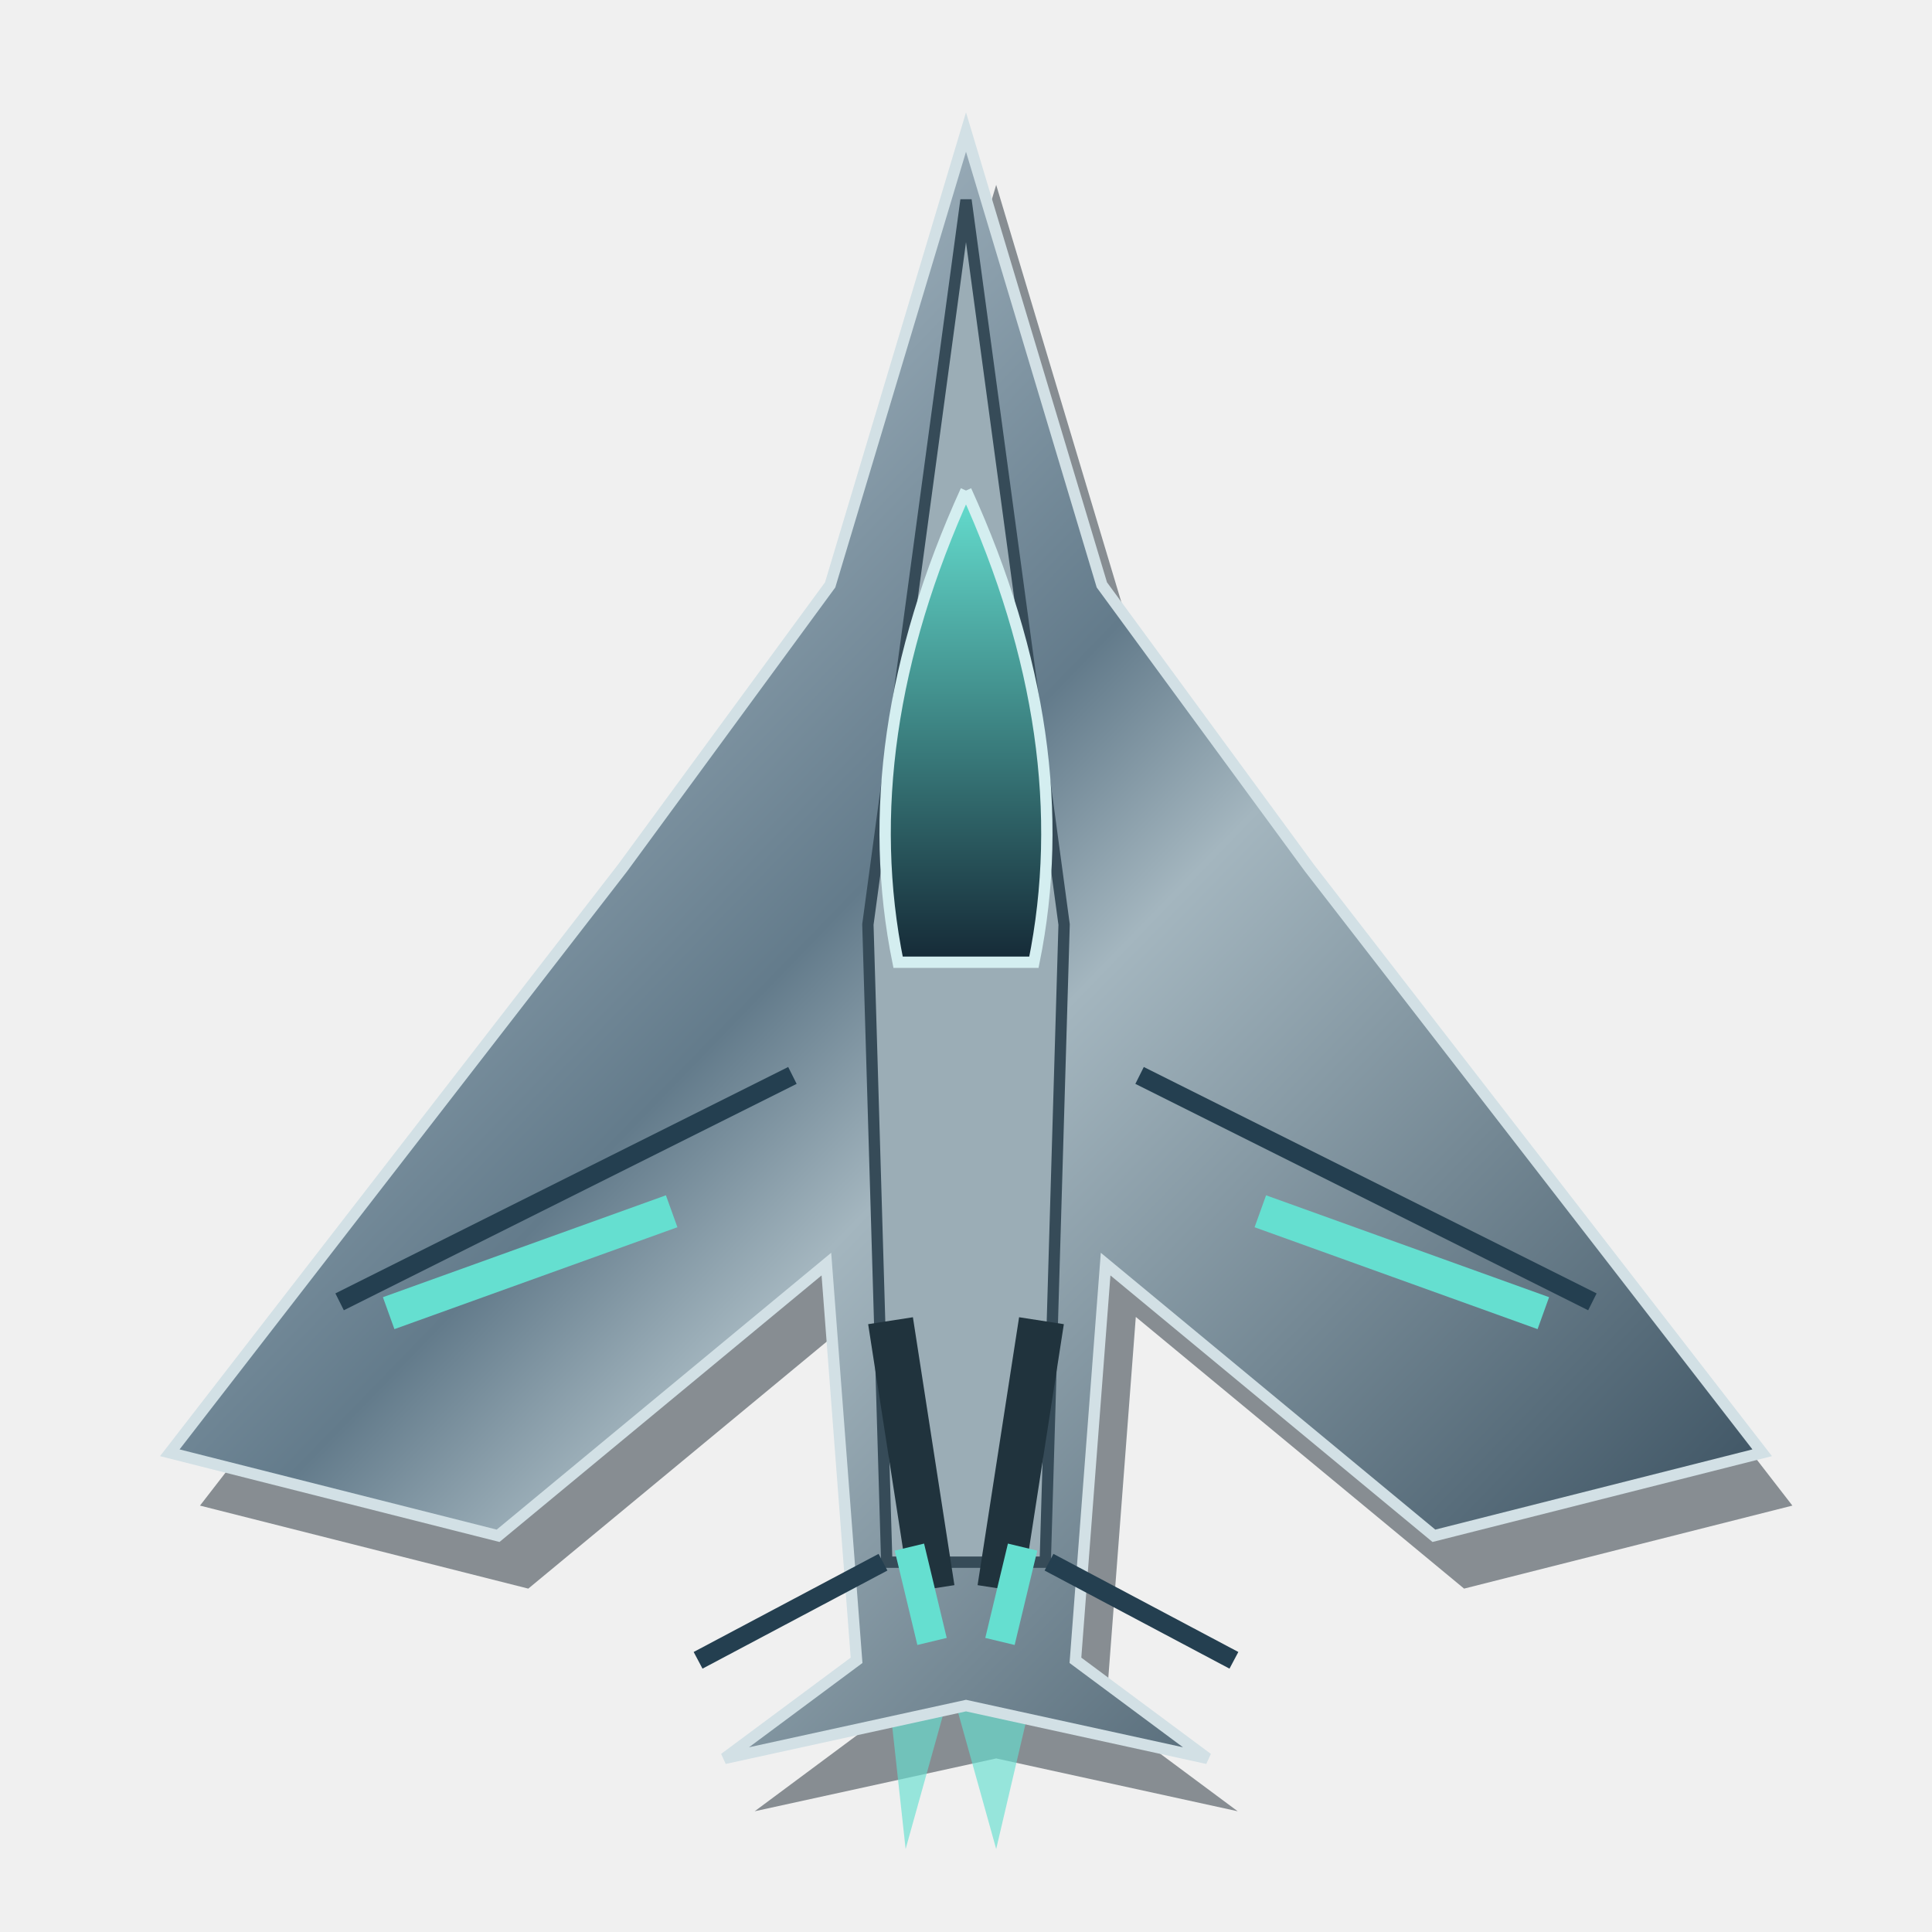
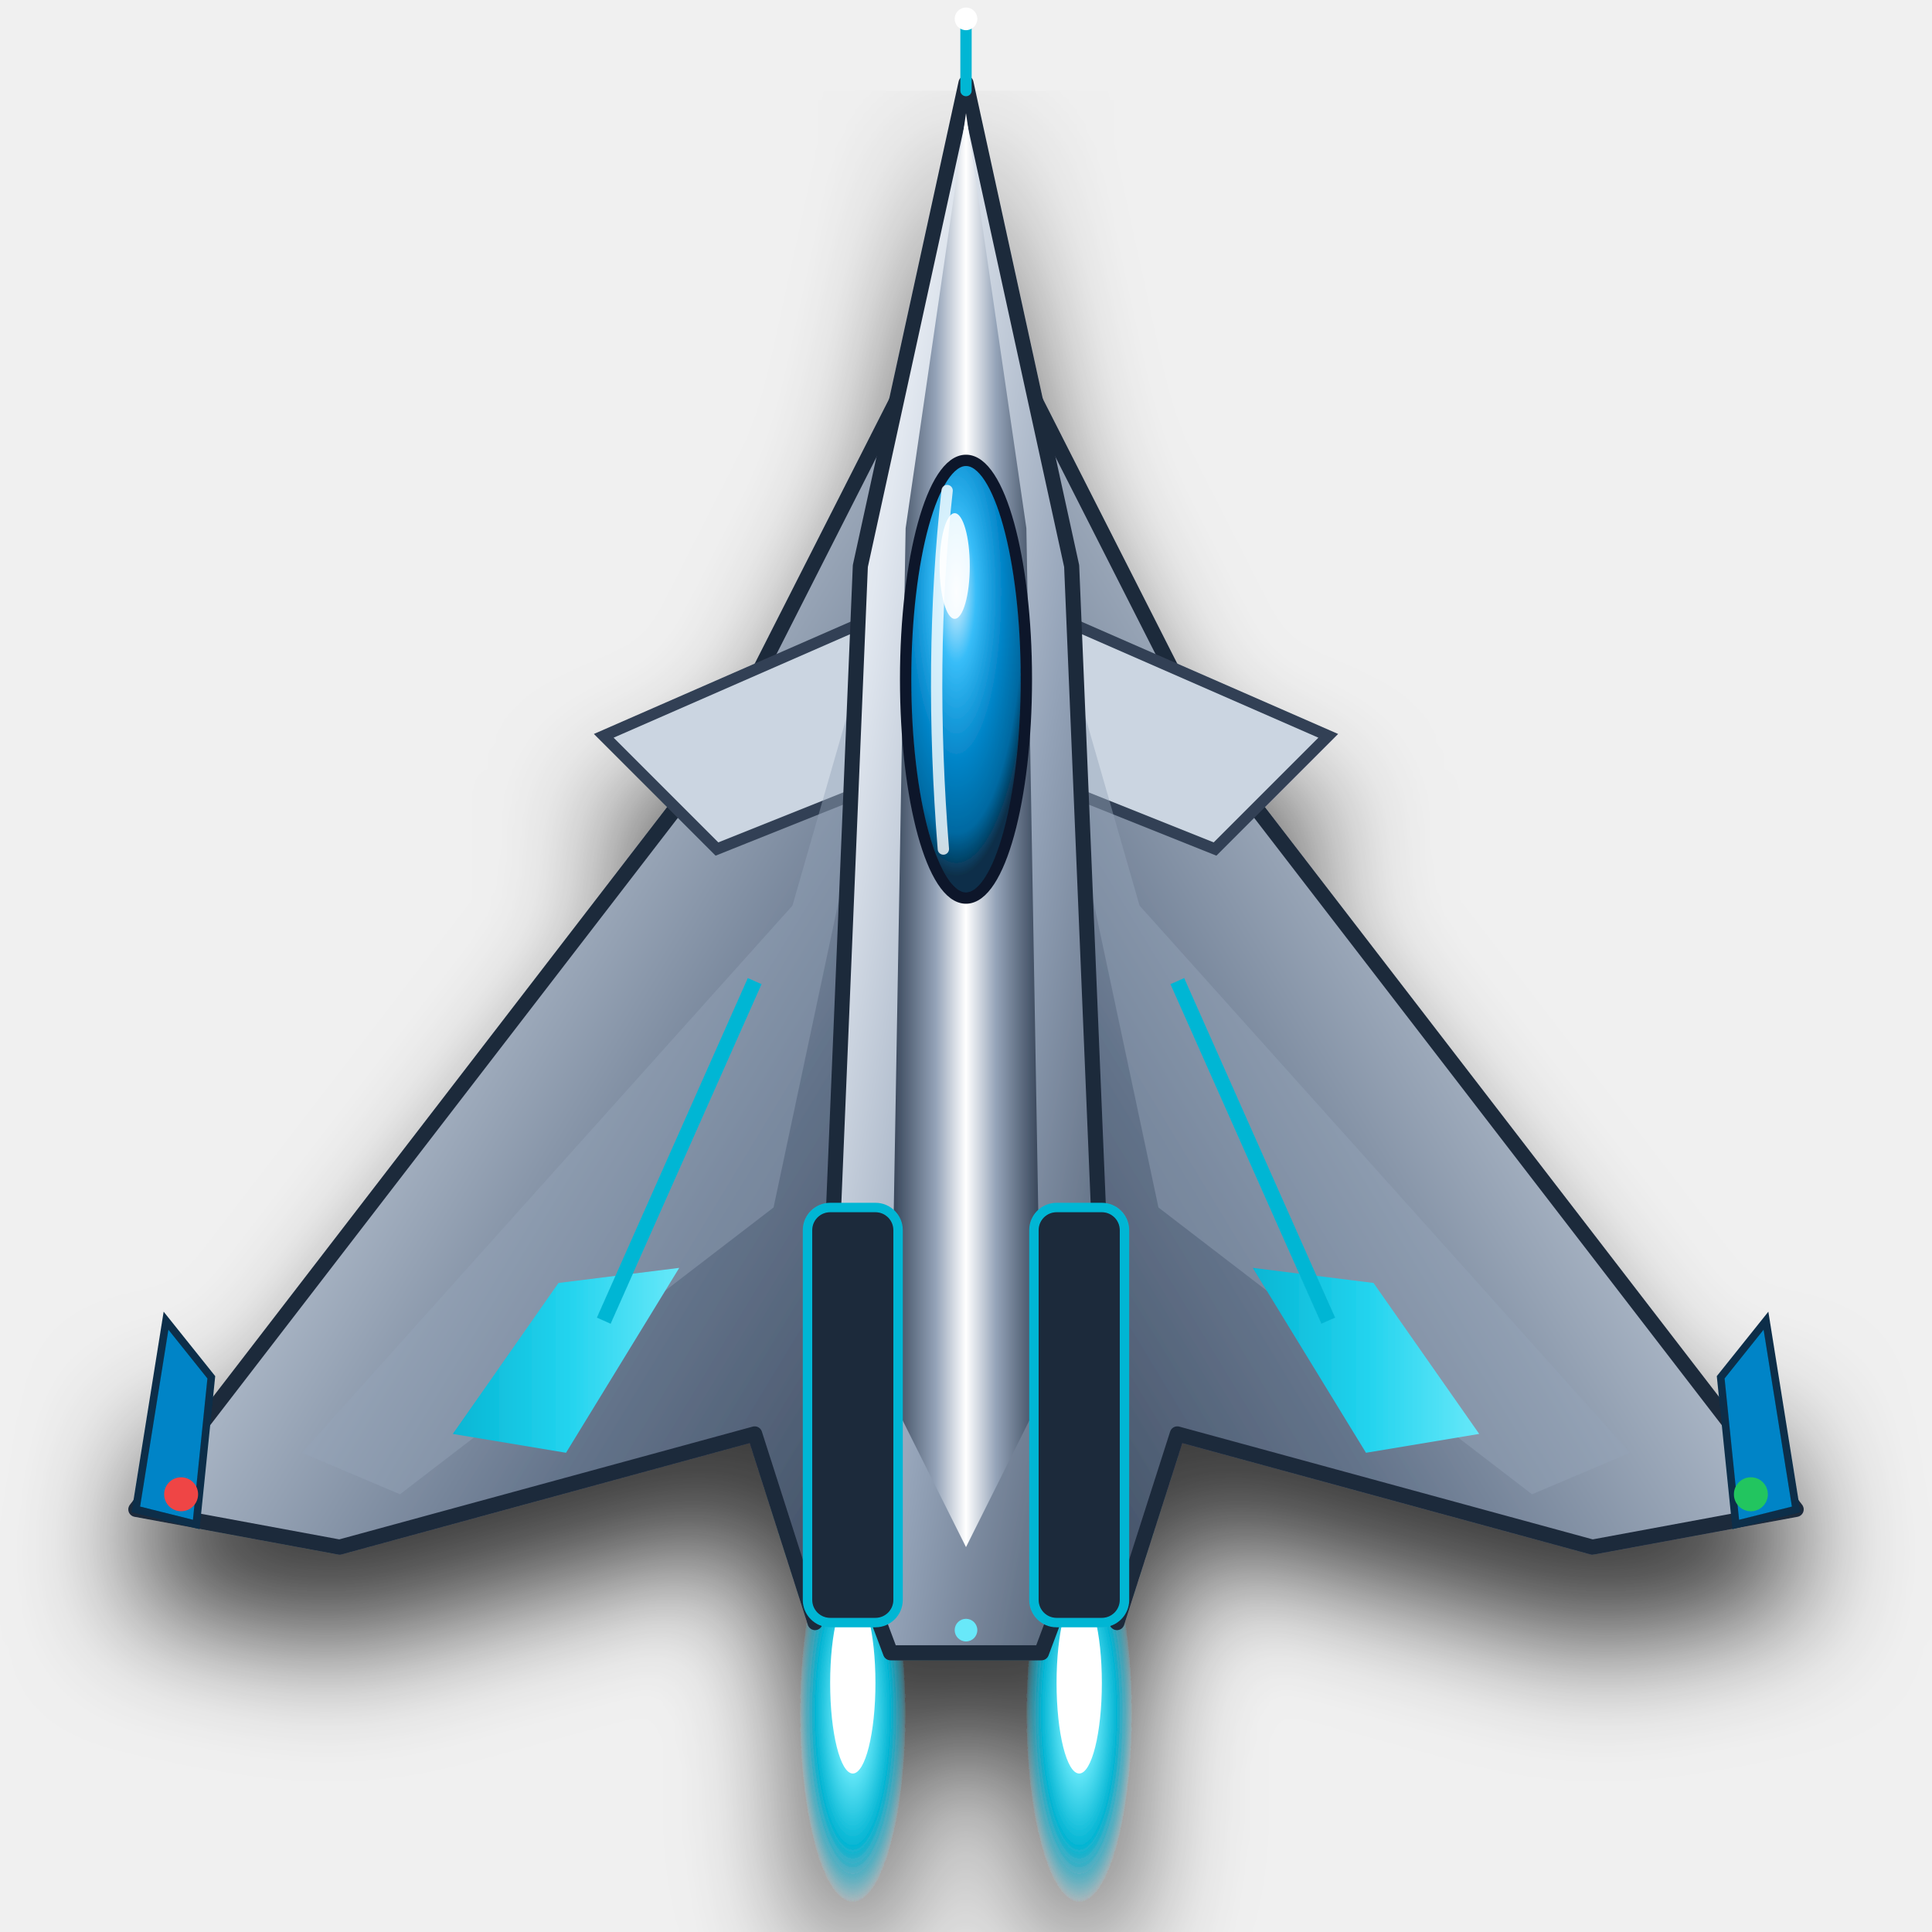
<svg xmlns="http://www.w3.org/2000/svg" width="512" height="512" viewBox="0 0 512 512">
  <defs>
-     <linearGradient id="metal" x2="1" y2="1">
-       <stop stop-color="#dae6ed" />
-       <stop offset=".45" stop-color="#637b8b" />
-       <stop offset=".55" stop-color="#a4b6bf" />
-       <stop offset="1" stop-color="#283f50" />
+     <filter id="aShadow" x="-30%" y="-30%" width="160%" height="160%">
+       <feDropShadow dx="0" dy="24" stdDeviation="16" flood-color="#000000" flood-opacity="0.75" />
+     </filter>
+     <linearGradient id="aArmor" x1="0%" y1="0%" x2="100%" y2="100%">
+       <stop offset="0%" stop-color="#ffffff" />
+       <stop offset="25%" stop-color="#e2e8f0" />
+       <stop offset="60%" stop-color="#94a3b8" />
+       <stop offset="100%" stop-color="#475569" />
    </linearGradient>
-     <linearGradient id="glass" x2="0" y2="1">
-       <stop stop-color="#65dfd0" />
-       <stop offset="1" stop-color="#152936" />
+     <linearGradient id="aWingL" x1="0%" y1="0%" x2="100%" y2="100%">
+       <stop offset="0%" stop-color="#f8fafc" />
+       <stop offset="35%" stop-color="#cbd5e1" />
+       <stop offset="70%" stop-color="#64748b" />
+       <stop offset="100%" stop-color="#334155" />
+     </linearGradient>
+     <linearGradient id="aWingR" x1="100%" y1="0%" x2="0%" y2="100%">
+       <stop offset="0%" stop-color="#f8fafc" />
+       <stop offset="35%" stop-color="#cbd5e1" />
+       <stop offset="70%" stop-color="#64748b" />
+       <stop offset="100%" stop-color="#334155" />
+     </linearGradient>
+     <linearGradient id="aSpine" x1="0%" y1="0%" x2="100%" y2="0%">
+       <stop offset="0%" stop-color="#334155" />
+       <stop offset="30%" stop-color="#94a3b8" />
+       <stop offset="50%" stop-color="#ffffff" />
+       <stop offset="70%" stop-color="#94a3b8" />
+       <stop offset="100%" stop-color="#334155" />
+     </linearGradient>
+     <radialGradient id="aCockpit" cx="42%" cy="30%" r="65%">
+       <stop offset="0%" stop-color="#e0f2fe" />
+       <stop offset="25%" stop-color="#38bdf8" />
+       <stop offset="60%" stop-color="#0284c7" />
+       <stop offset="85%" stop-color="#0369a1" />
+       <stop offset="100%" stop-color="#082f49" />
+     </radialGradient>
+     <radialGradient id="aFlame" cx="50%" cy="50%" r="50%">
+       <stop offset="0%" stop-color="#ffffff" />
+       <stop offset="30%" stop-color="#67e8f9" />
+       <stop offset="70%" stop-color="#06b6d4" />
+       <stop offset="100%" stop-color="#0891b2" stop-opacity="0" />
+     </radialGradient>
+     <linearGradient id="aTeal" x1="0%" y1="0%" x2="100%" y2="0%">
+       <stop offset="0%" stop-color="#06b6d4" />
+       <stop offset="50%" stop-color="#22d3ee" />
+       <stop offset="100%" stop-color="#67e8f9" />
    </linearGradient>
  </defs>
-   <polygon points="45,385 165,230 220,155 256,35 292,155 347,230 467,385 380,407 293,335 285,440 320,466 256,452 192,466 227,440 219,335 132,407" fill="#07141e" transform="translate(8 14)" opacity=".45" />
-   <path d="M233 426 L240 490 L252 447 L264 490 L279 426" fill="#65dfd0" opacity=".65" />
-   <polygon points="45,385 165,230 220,155 256,35 292,155 347,230 467,385 380,407 293,335 285,440 320,466 256,452 192,466 227,440 219,335 132,407" fill="url(#metal)" stroke="#d2e0e5" stroke-width="3" />
-   <path d="M256 53 L230 245 L235 414 L277 414 L282 245 Z" fill="#9badb6" stroke="#364b58" stroke-width="3" />
-   <path d="M256 130 Q226 196 238 255 L274 255 Q286 196 256 130" fill="url(#glass)" stroke="#d4eef0" stroke-width="3" />
-   <path d="M90 345 L210 285 M422 345 L302 285 M185 440 L234 414 M327 440 L278 414" stroke="#243f50" stroke-width="5" />
-   <path d="M103 348 L178 321 M409 348 L334 321" stroke="#65dfd0" stroke-width="9" />
-   <path d="M236 350 L247 421 M276 350 L265 421" stroke="#20333d" stroke-width="12" />
-   <path d="M241 410 L247 435 M271 410 L265 435" stroke="#65dfd0" stroke-width="8" />
+   <g filter="url(#aShadow)">
+     <ellipse cx="226" cy="454" rx="14" ry="50" fill="url(#aFlame)" />
+     <ellipse cx="286" cy="454" rx="14" ry="50" fill="url(#aFlame)" />
+     <ellipse cx="226" cy="446" rx="6" ry="24" fill="#ffffff" />
+     <ellipse cx="286" cy="446" rx="6" ry="24" fill="#ffffff" />
+     <polygon points="256,70 190,200 36,400 90,410 200,380 216,430" fill="url(#aWingL)" stroke="#1e293b" stroke-width="4" stroke-linejoin="round" />
+     <polygon points="256,70 322,200 476,400 422,410 312,380 296,430" fill="url(#aWingR)" stroke="#1e293b" stroke-width="4" stroke-linejoin="round" />
+     <polygon points="240,160 160,195 190,225 240,205" fill="#cbd5e1" stroke="#334155" stroke-width="3" />
+     <polygon points="272,160 352,195 322,225 272,205" fill="#cbd5e1" stroke="#334155" stroke-width="3" />
+     <polygon points="256,80 210,240 80,385 106,396 205,320" fill="#94a3b8" opacity="0.45" />
+     <polygon points="256,80 302,240 432,385 406,396 307,320" fill="#94a3b8" opacity="0.45" />
+     <polygon points="120,380 148,340 180,336 150,385" fill="url(#aTeal)" />
+     <polygon points="392,380 364,340 332,336 362,385" fill="url(#aTeal)" />
+     <line x1="200" y1="260" x2="160" y2="350" stroke="#06b6d4" stroke-width="4" />
+     <line x1="312" y1="260" x2="352" y2="350" stroke="#06b6d4" stroke-width="4" />
+     <polygon points="36,400 44,350 56,365 52,404" fill="#0284c7" stroke="#082f49" stroke-width="2" />
+     <polygon points="476,400 468,350 456,365 460,404" fill="#0284c7" stroke="#082f49" stroke-width="2" />
+     <polygon points="256,22 228,150 218,390 236,438 276,438 294,390 284,150" fill="url(#aArmor)" stroke="#1e293b" stroke-width="4" stroke-linejoin="round" />
+     <polygon points="256,30 240,140 236,370 256,410 276,370 272,140" fill="url(#aSpine)" />
+     <rect x="214" y="320" width="24" height="110" rx="6" fill="#1e293b" stroke="#06b6d4" stroke-width="2.5" />
+     <rect x="274" y="320" width="24" height="110" rx="6" fill="#1e293b" stroke="#06b6d4" stroke-width="2.5" />
+     <ellipse cx="256" cy="180" rx="16" ry="58" fill="url(#aCockpit)" stroke="#0f172a" stroke-width="3" />
+     <path d="M251,130 Q246,175 250,225" stroke="#ffffff" stroke-width="3" stroke-linecap="round" fill="none" opacity="0.8" />
+     <ellipse cx="253" cy="150" rx="4" ry="14" fill="#ffffff" opacity="0.9" />
+     <line x1="256" y1="5" x2="256" y2="24" stroke="#06b6d4" stroke-width="3" stroke-linecap="round" />
+     <circle cx="256" cy="5" r="3" fill="#ffffff" />
+     <circle cx="48" cy="396" r="4.5" fill="#ef4444" />
+     <circle cx="464" cy="396" r="4.5" fill="#22c55e" />
+     <circle cx="256" cy="432" r="3" fill="#67e8f9" />
+   </g>
</svg>
